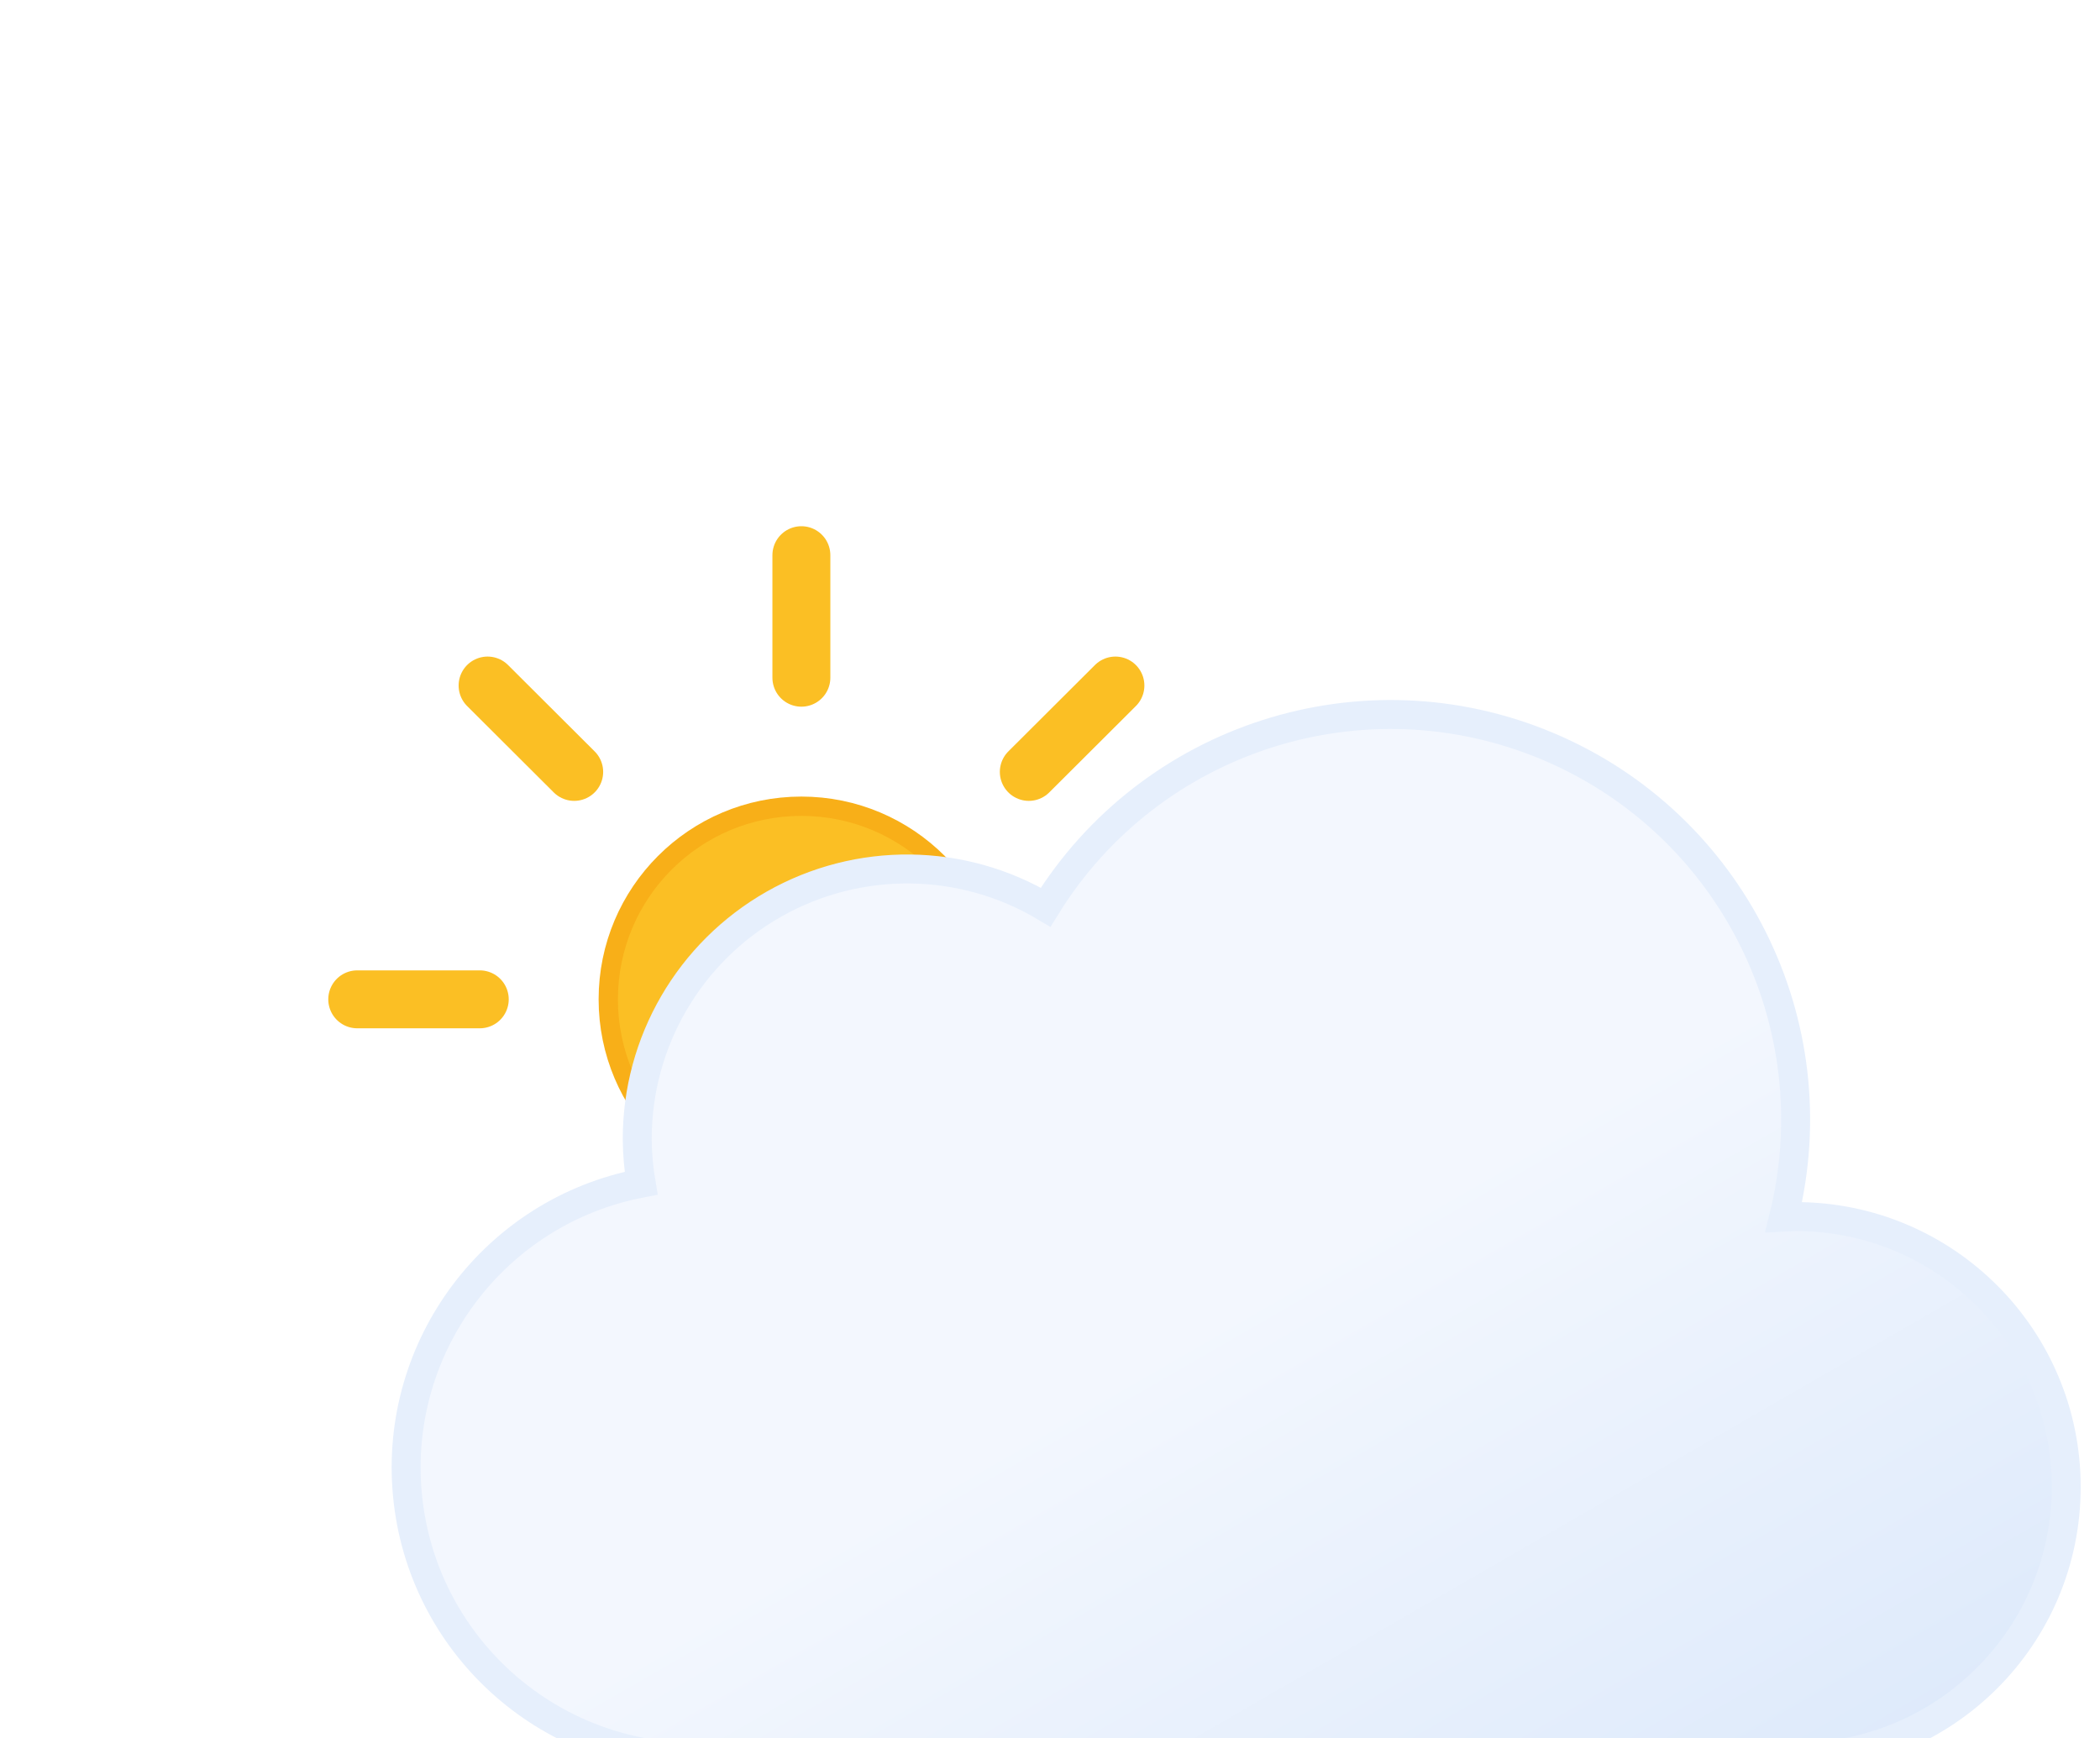
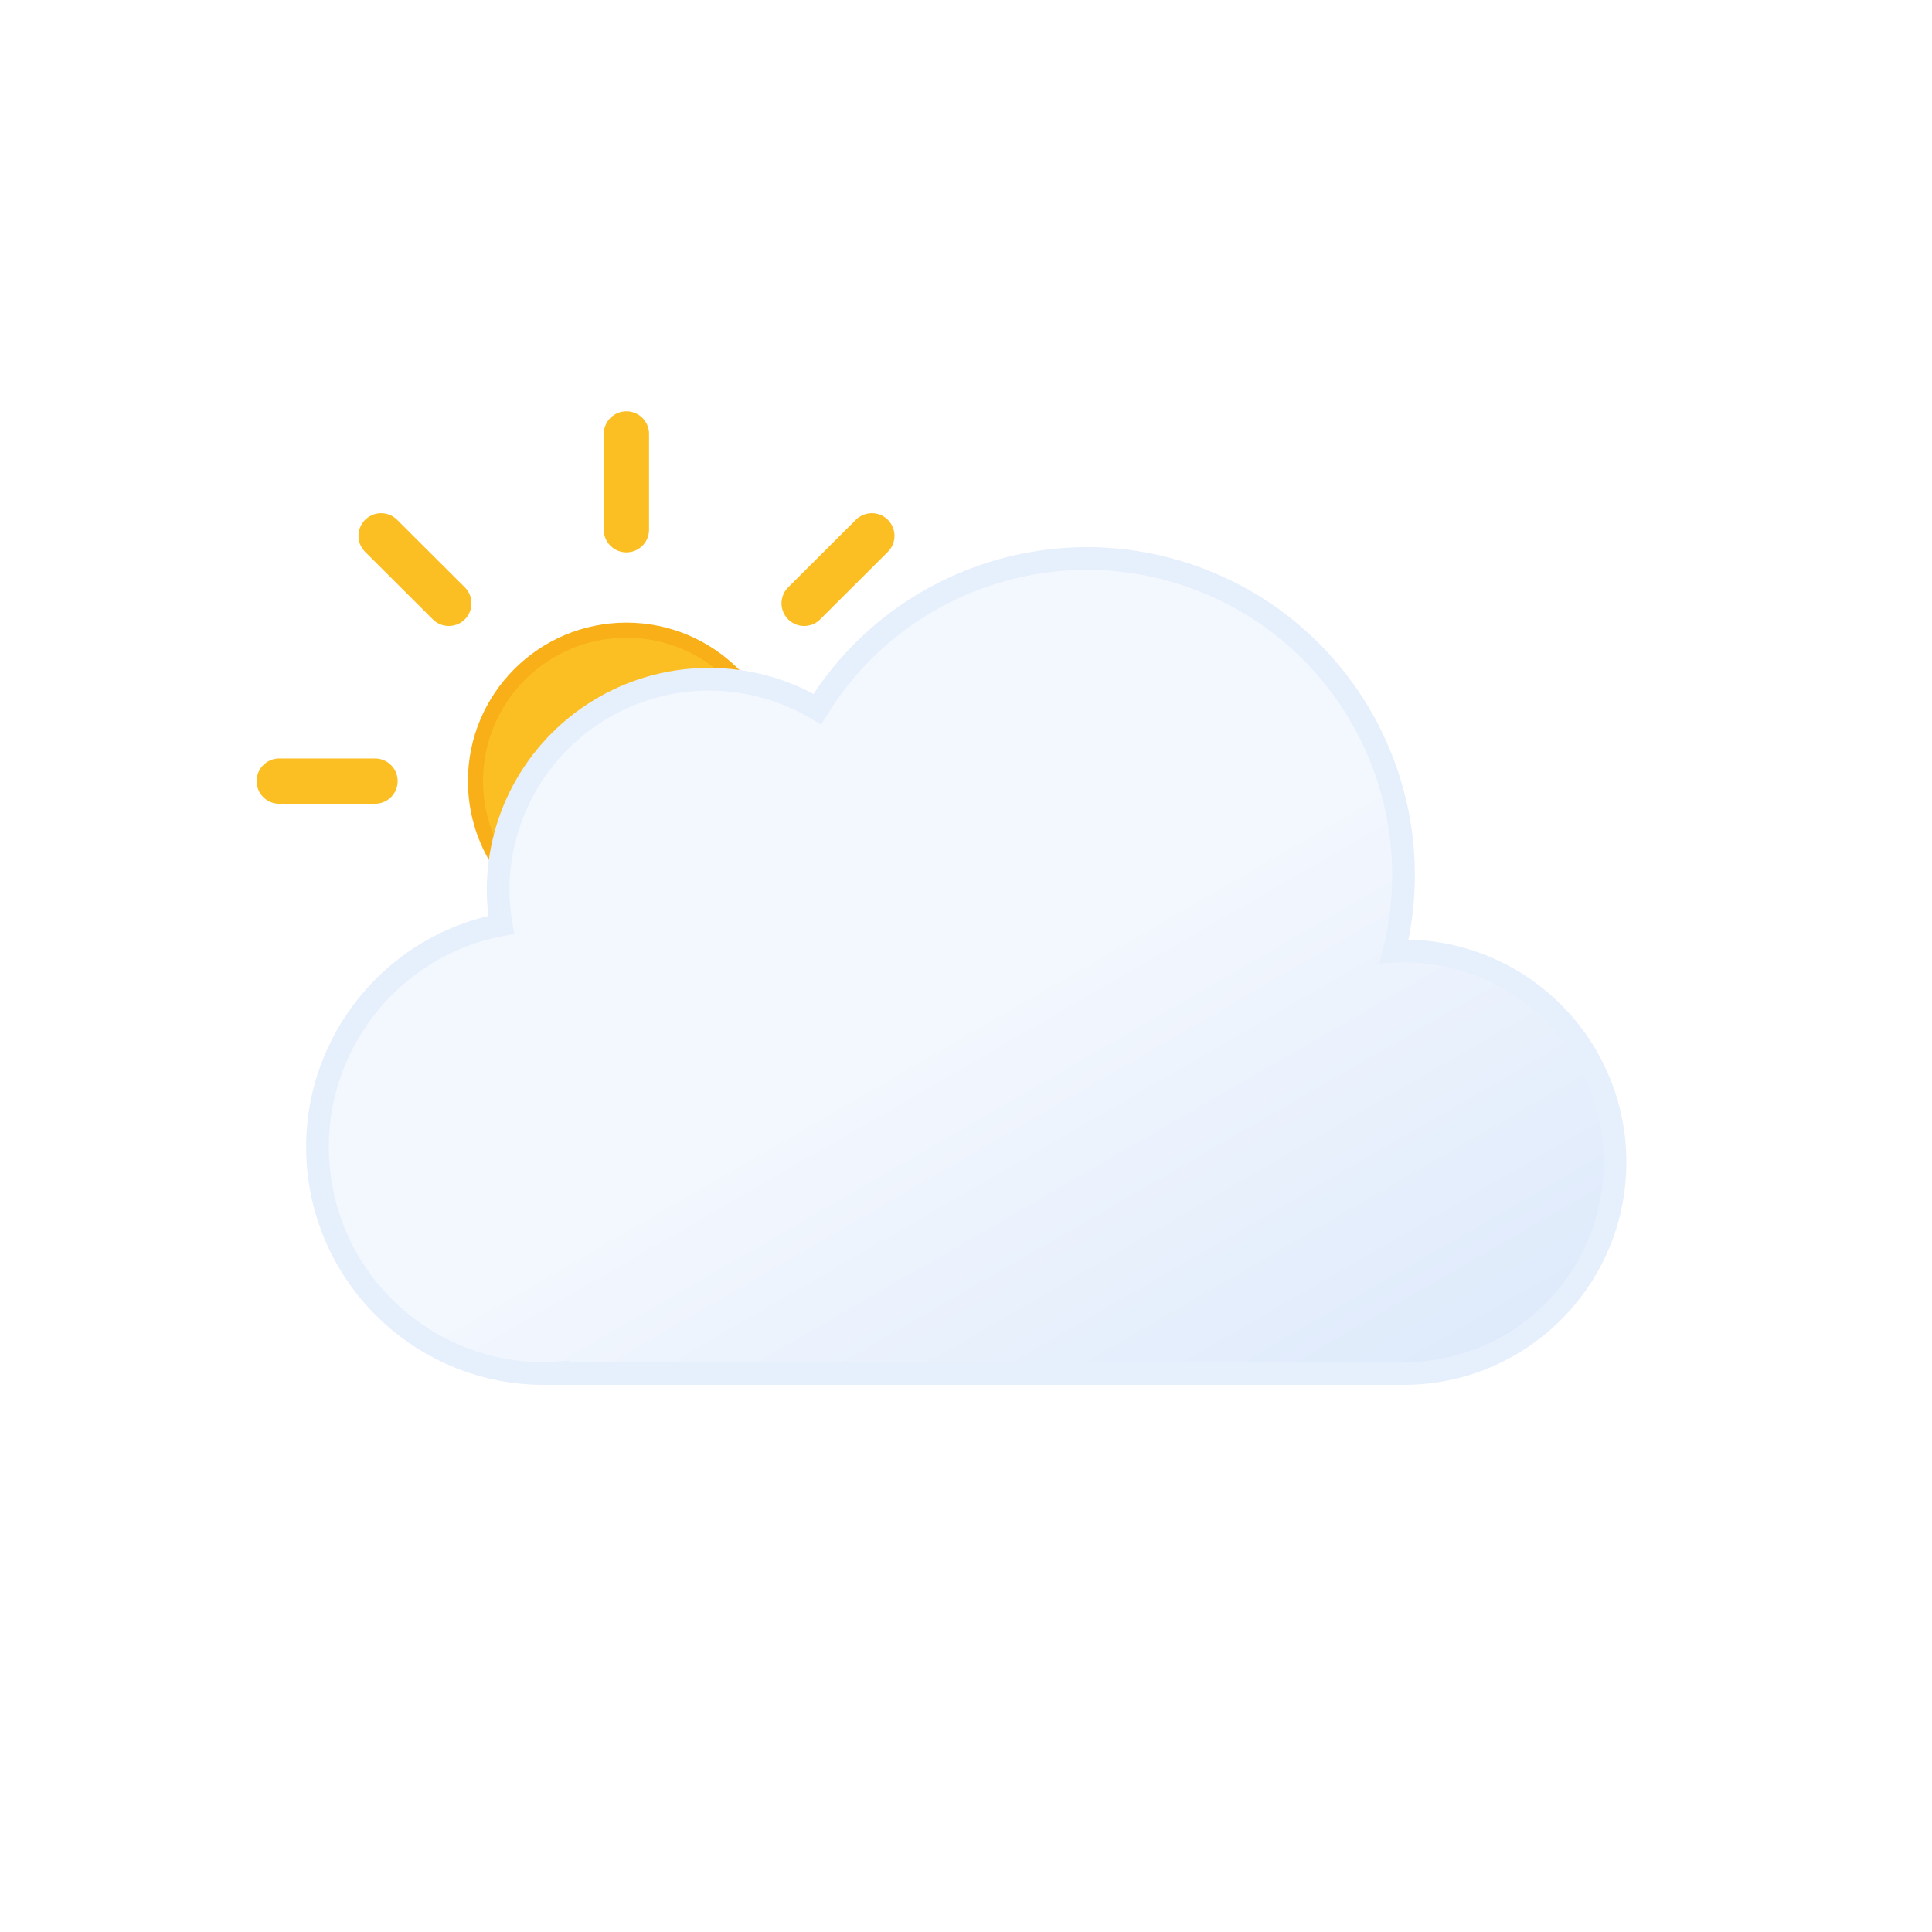
- <svg xmlns="http://www.w3.org/2000/svg" xmlns:xlink="http://www.w3.org/1999/xlink" viewBox="0 0 435 360">
+ <svg xmlns="http://www.w3.org/2000/svg" xmlns:xlink="http://www.w3.org/1999/xlink" viewBox="0 0 512 512">
  <defs>
    <linearGradient id="a" x1="99.45" y1="30.68" x2="232.64" y2="261.37" gradientUnits="userSpaceOnUse">
      <stop offset="0" stop-color="#f3f7fe" />
      <stop offset="0.45" stop-color="#f3f7fe" />
      <stop offset="1" stop-color="#deeafb" />
    </linearGradient>
    <linearGradient id="b" x1="78" y1="63.35" x2="118" y2="132.65" gradientUnits="userSpaceOnUse">
      <stop offset="0" stop-color="#fbbf24" />
      <stop offset="0.45" stop-color="#fbbf24" />
      <stop offset="1" stop-color="#f59e0b" />
    </linearGradient>
    <symbol id="d" viewBox="0 0 196 196">
      <circle cx="98" cy="98" r="40" stroke="#f8af18" stroke-miterlimit="10" stroke-width="4" fill="url(#b)" />
      <path d="M98,31.38V6m0,184V164.62M145.11,50.89,163.05,33M33,163.05l17.94-17.94m0-94.22L33,33m130.1,130.1-17.94-17.94M6,98H31.38M190,98H164.62" fill="none" stroke="#fbbf24" stroke-linecap="round" stroke-miterlimit="10" stroke-width="12">
        <animateTransform attributeName="transform" additive="sum" type="rotate" values="0 98 98; 45 98 98" dur="6s" repeatCount="indefinite" />
      </path>
    </symbol>
    <symbol id="e" viewBox="0 0 350 222">
      <path d="M291,107c-.85,0-1.68.09-2.53.13A83.9,83.9,0,0,0,135.6,42.92,55.91,55.91,0,0,0,51,91a56.56,56.56,0,0,0,.8,9.08A60,60,0,0,0,63,219c1.35,0,2.67-.11,4-.2v.2H291a56,56,0,0,0,0-112Z" stroke="#e6effc" stroke-miterlimit="10" stroke-width="6" fill="url(#a)" />
    </symbol>
    <symbol id="c" viewBox="0 0 363 258">
      <use width="196" height="196" xlink:href="#d" />
      <use width="350" height="222" transform="translate(13 36)" xlink:href="#e" />
    </symbol>
  </defs>
  <use width="363" height="258" transform="translate(68 109)" xlink:href="#c" />
</svg>
